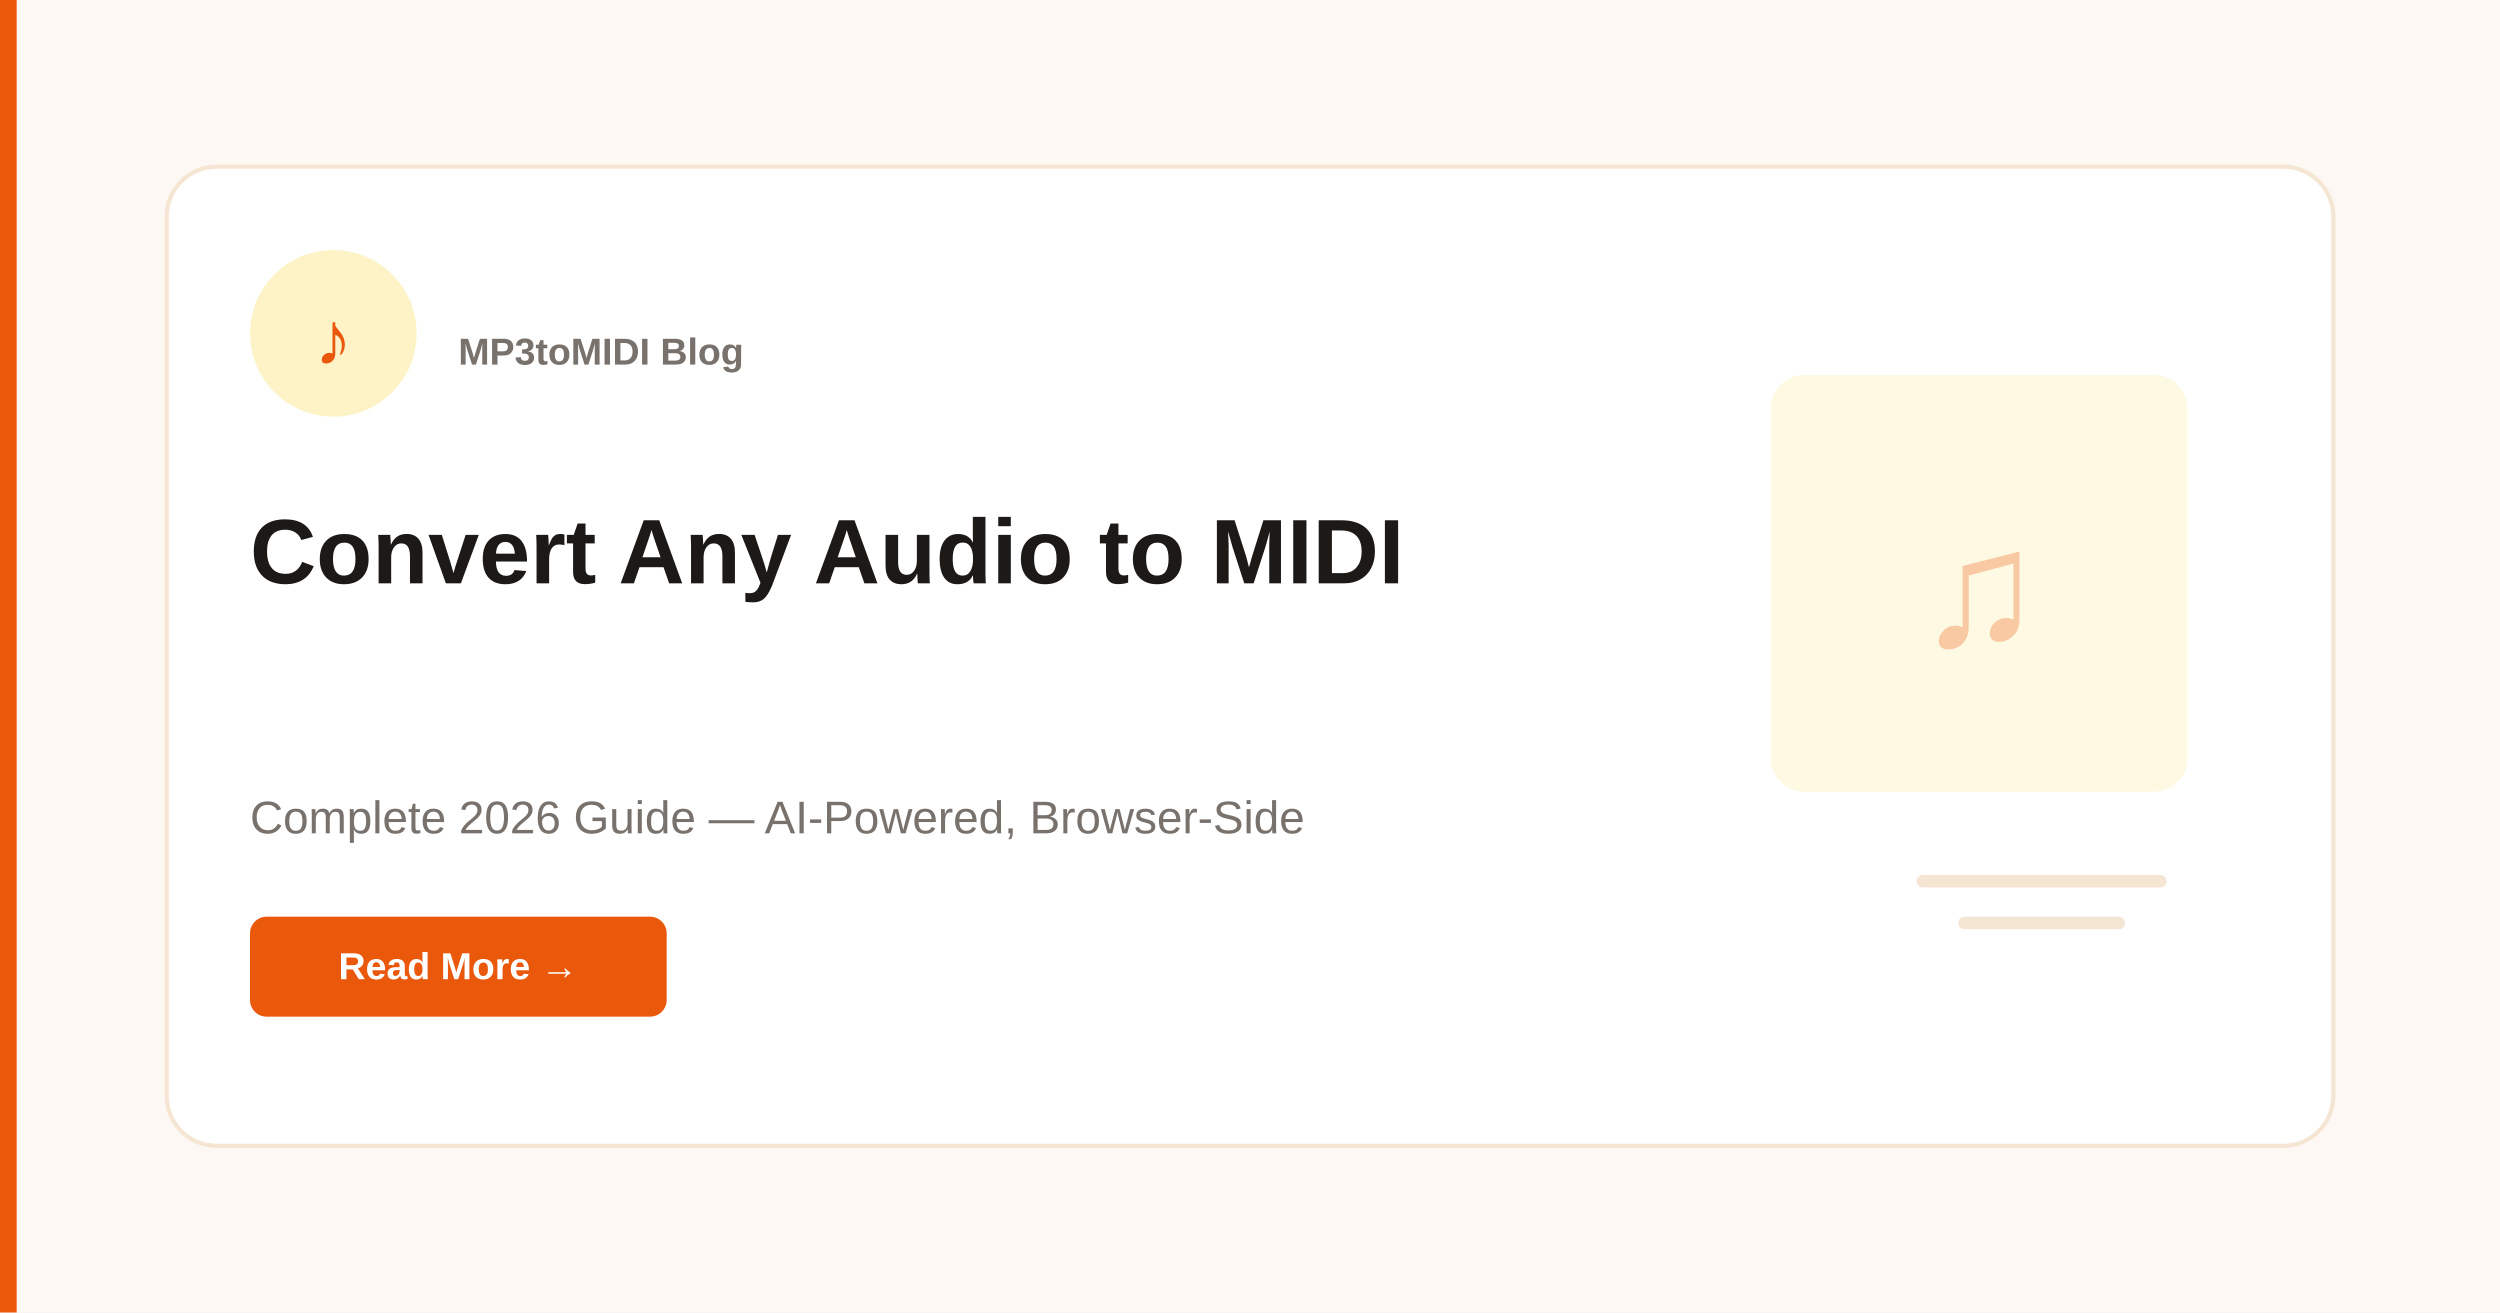
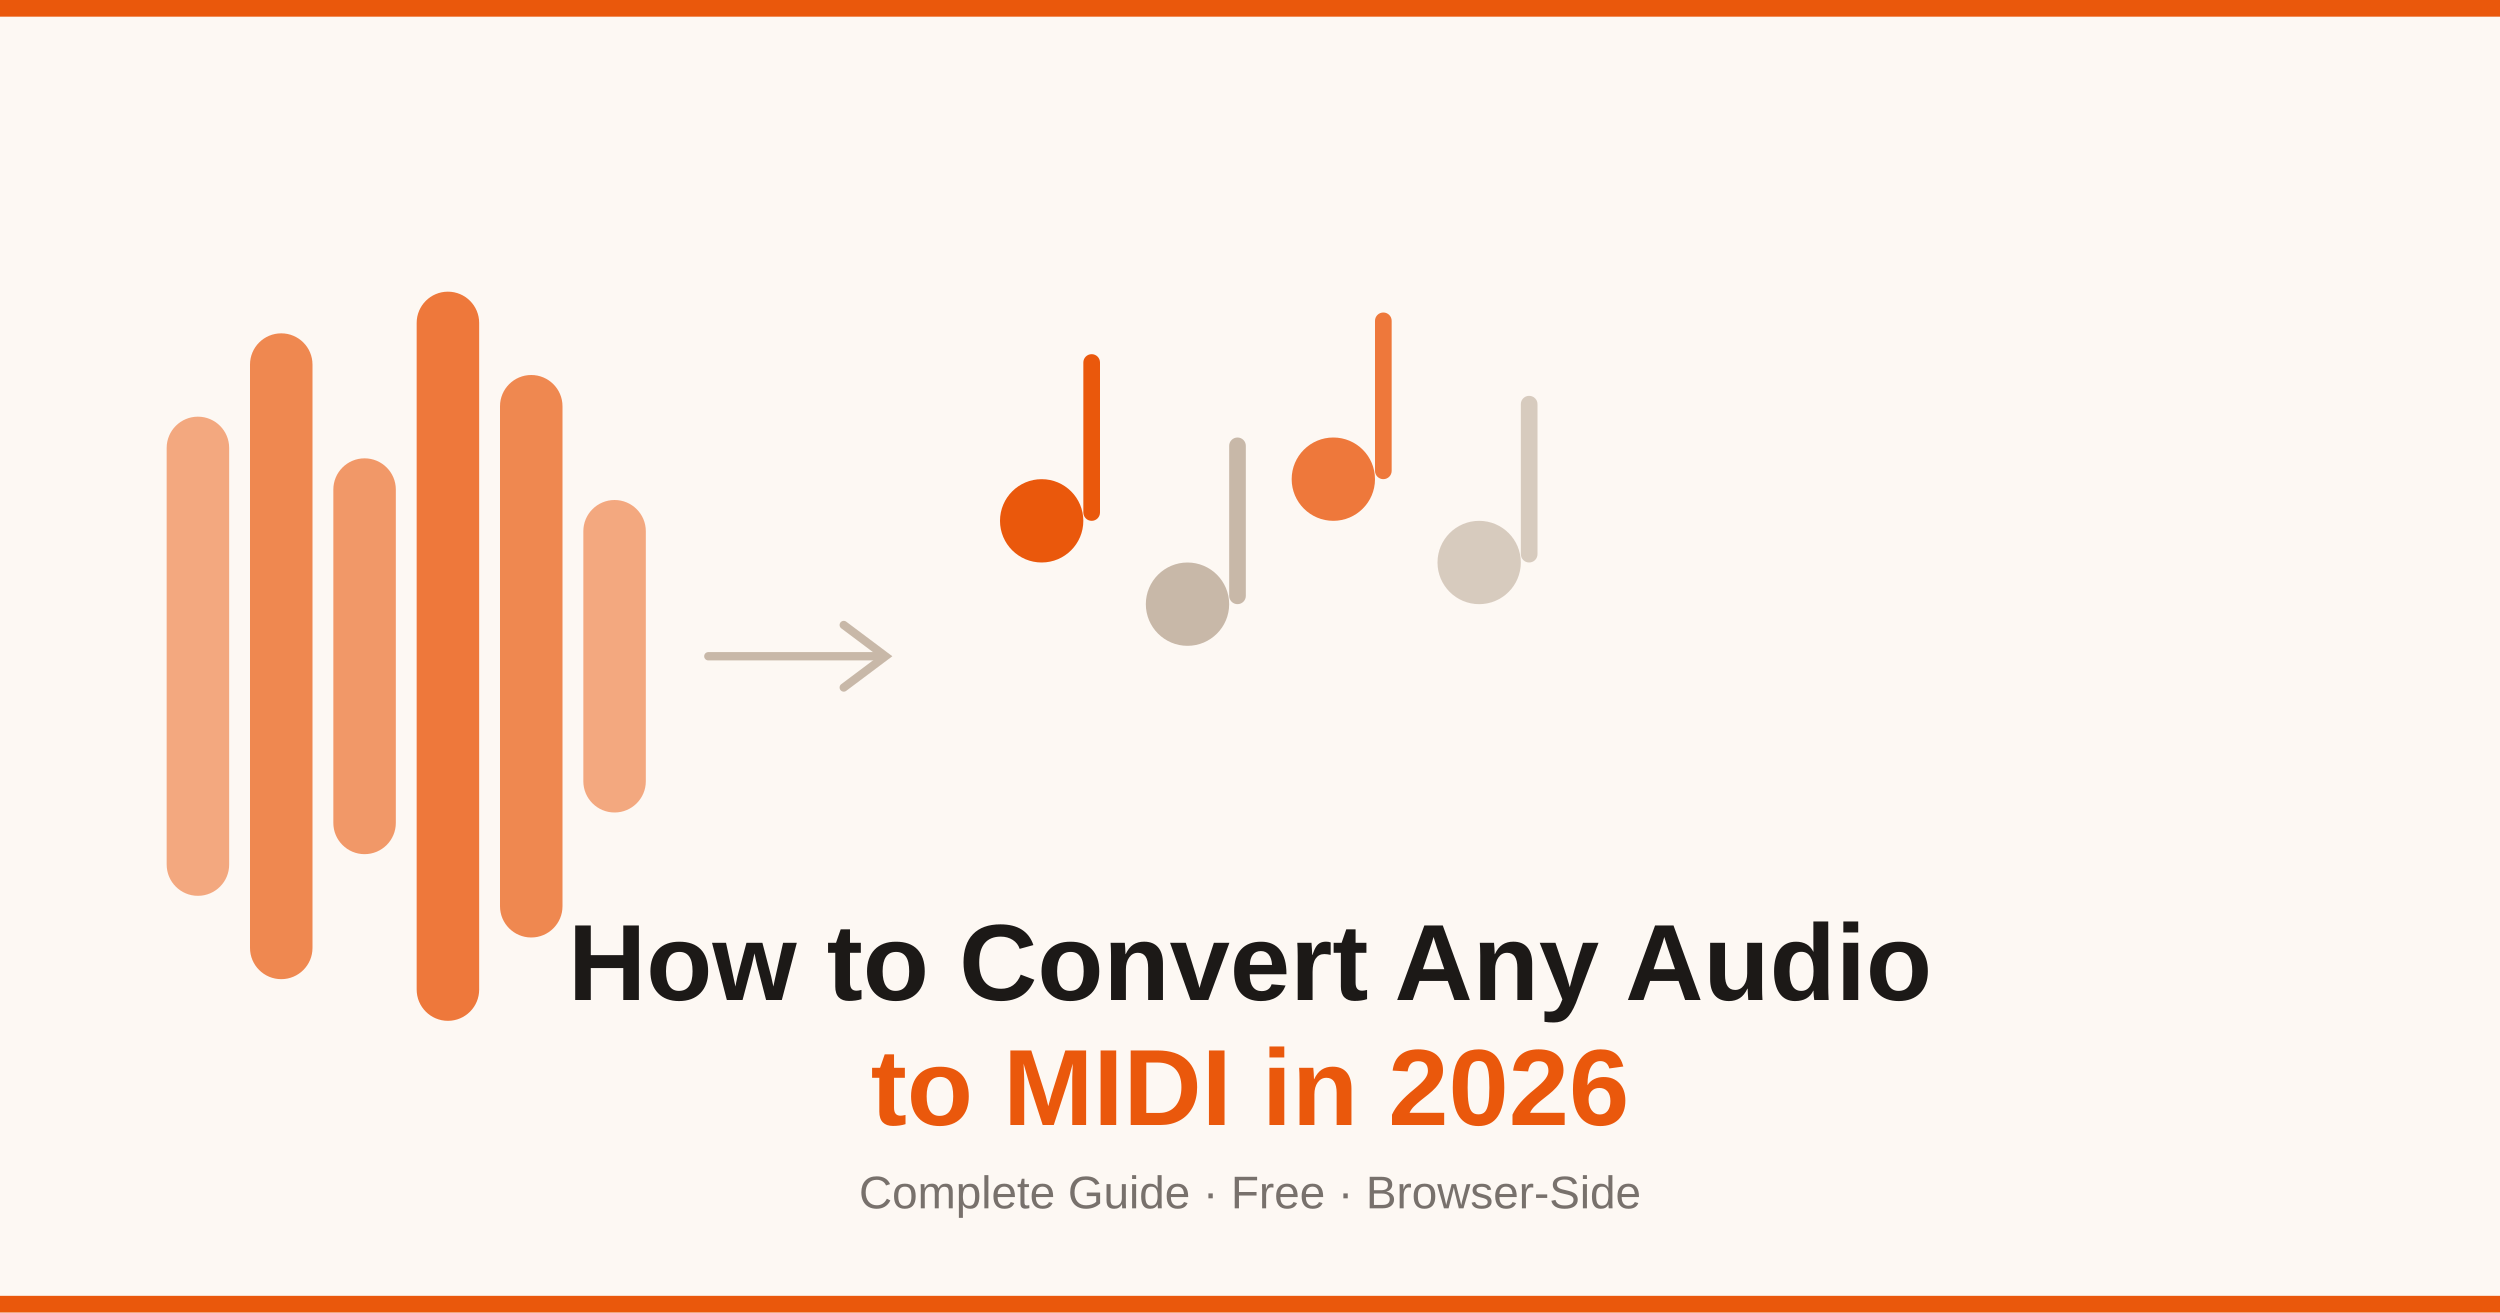
<svg xmlns="http://www.w3.org/2000/svg" viewBox="0 0 1200 630">
  <rect width="1200" height="630" fill="#FDF8F3" />
-   <rect x="0" y="0" width="8" height="630" fill="#EA580C" />
-   <rect x="80" y="80" width="1040" height="470" rx="24" fill="white" stroke="#F5E6D3" stroke-width="2" />
-   <circle cx="160" cy="160" r="40" fill="#FEF3C7" />
-   <text x="160" y="175" font-family="Arial, sans-serif" font-size="36" fill="#EA580C" text-anchor="middle">♪</text>
-   <text x="220" y="175" font-family="Arial, sans-serif" font-size="18" fill="#78716C" font-weight="600">MP3toMIDI Blog</text>
-   <text x="120" y="280" font-family="Arial, sans-serif" font-size="44" fill="#1C1917" font-weight="700">
-     <tspan x="120" dy="0">Convert Any Audio to MIDI</tspan>
-     <tspan x="120" dy="56" />
-   </text>
-   <text x="120" y="400" font-family="Arial, sans-serif" font-size="22" fill="#78716C">Complete 2026 Guide — AI-Powered, Browser-Side</text>
-   <rect x="120" y="440" width="200" height="48" rx="8" fill="#EA580C" />
-   <text x="220" y="470" font-family="Arial, sans-serif" font-size="18" fill="white" font-weight="600" text-anchor="middle">Read More →</text>
-   <rect x="850" y="180" width="200" height="200" rx="16" fill="#FEF3C7" opacity="0.5" />
-   <text x="950" y="310" font-family="Arial, sans-serif" font-size="80" fill="#EA580C" text-anchor="middle" opacity="0.3">♫</text>
-   <rect x="920" y="420" width="120" height="6" rx="3" fill="#F5E6D3" />
-   <rect x="940" y="440" width="80" height="6" rx="3" fill="#F5E6D3" />
+   <rect x="0" y="0" width="1200" height="8" fill="#EA580C" />
+   <rect x="0" y="622" width="1200" height="8" fill="#EA580C" />
+   <rect x="80" y="200" width="30" height="230" rx="15" fill="#EA580C" opacity="0.5" />
+   <rect x="120" y="160" width="30" height="310" rx="15" fill="#EA580C" opacity="0.7" />
+   <rect x="160" y="220" width="30" height="190" rx="15" fill="#EA580C" opacity="0.6" />
+   <rect x="200" y="140" width="30" height="350" rx="15" fill="#EA580C" opacity="0.8" />
+   <rect x="240" y="180" width="30" height="270" rx="15" fill="#EA580C" opacity="0.7" />
+   <rect x="280" y="240" width="30" height="150" rx="15" fill="#EA580C" opacity="0.5" />
+   <path d="M340 315 L420 315" stroke="#C8B8A8" stroke-width="4" stroke-linecap="round" />
+   <path d="M405 300 L425 315 L405 330" fill="none" stroke="#C8B8A8" stroke-width="4" stroke-linecap="round" />
+   <circle cx="500" cy="250" r="20" fill="#EA580C" />
+   <rect x="520" y="170" width="8" height="80" rx="4" fill="#EA580C" />
+   <circle cx="570" cy="290" r="20" fill="#C8B8A8" />
+   <rect x="590" y="210" width="8" height="80" rx="4" fill="#C8B8A8" />
+   <circle cx="640" cy="230" r="20" fill="#EA580C" opacity="0.8" />
+   <rect x="660" y="150" width="8" height="80" rx="4" fill="#EA580C" opacity="0.8" />
+   <circle cx="710" cy="270" r="20" fill="#C8B8A8" opacity="0.7" />
+   <rect x="730" y="190" width="8" height="80" rx="4" fill="#C8B8A8" opacity="0.7" />
+   <text x="600" y="480" font-family="Space Grotesk, Arial" font-size="52" font-weight="700" fill="#1C1917" text-anchor="middle">How to Convert Any Audio</text>
+   <text x="600" y="540" font-family="Space Grotesk, Arial" font-size="52" font-weight="700" fill="#EA580C" text-anchor="middle">to MIDI in 2026</text>
+   <text x="600" y="580" font-family="DM Sans, Arial" font-size="22" fill="#78716C" text-anchor="middle">Complete Guide · Free · Browser-Side</text>
</svg>
